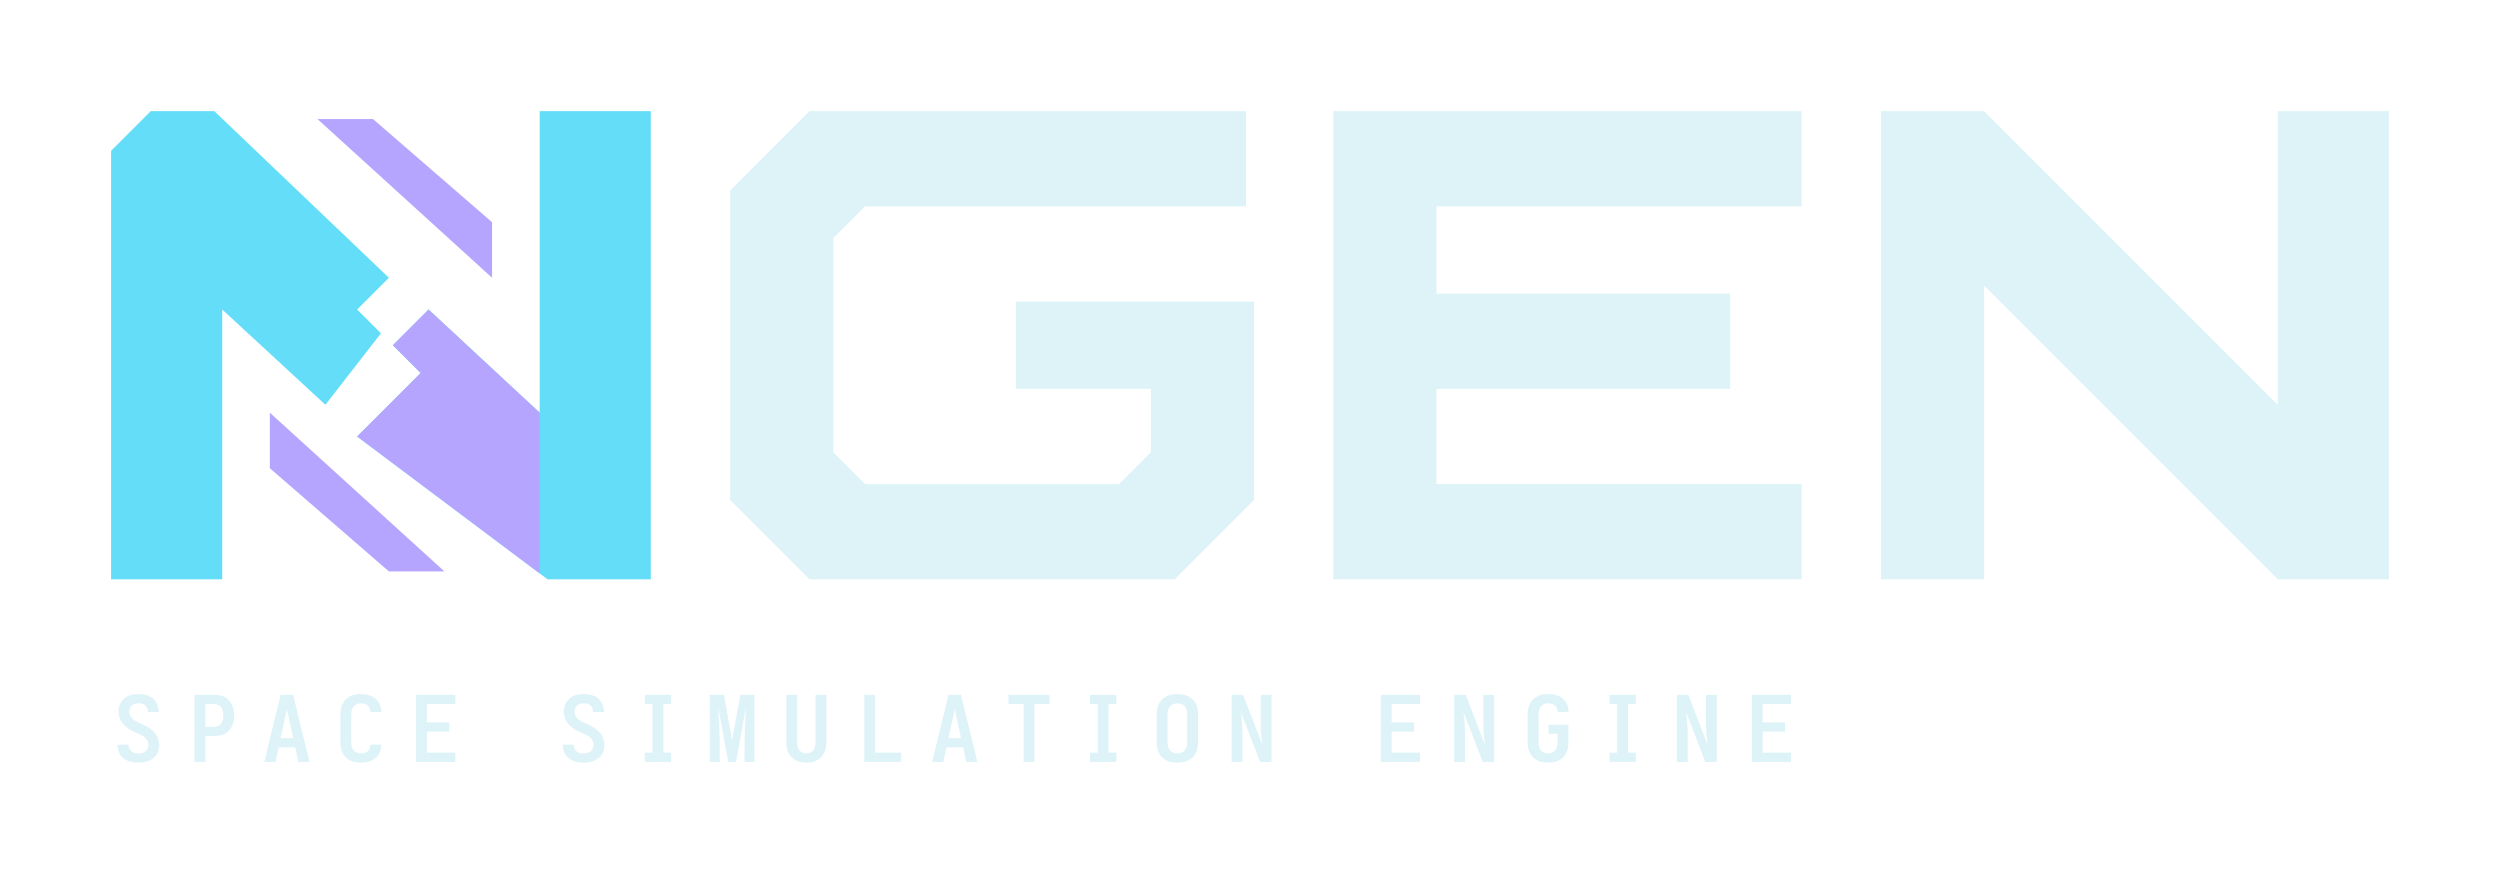
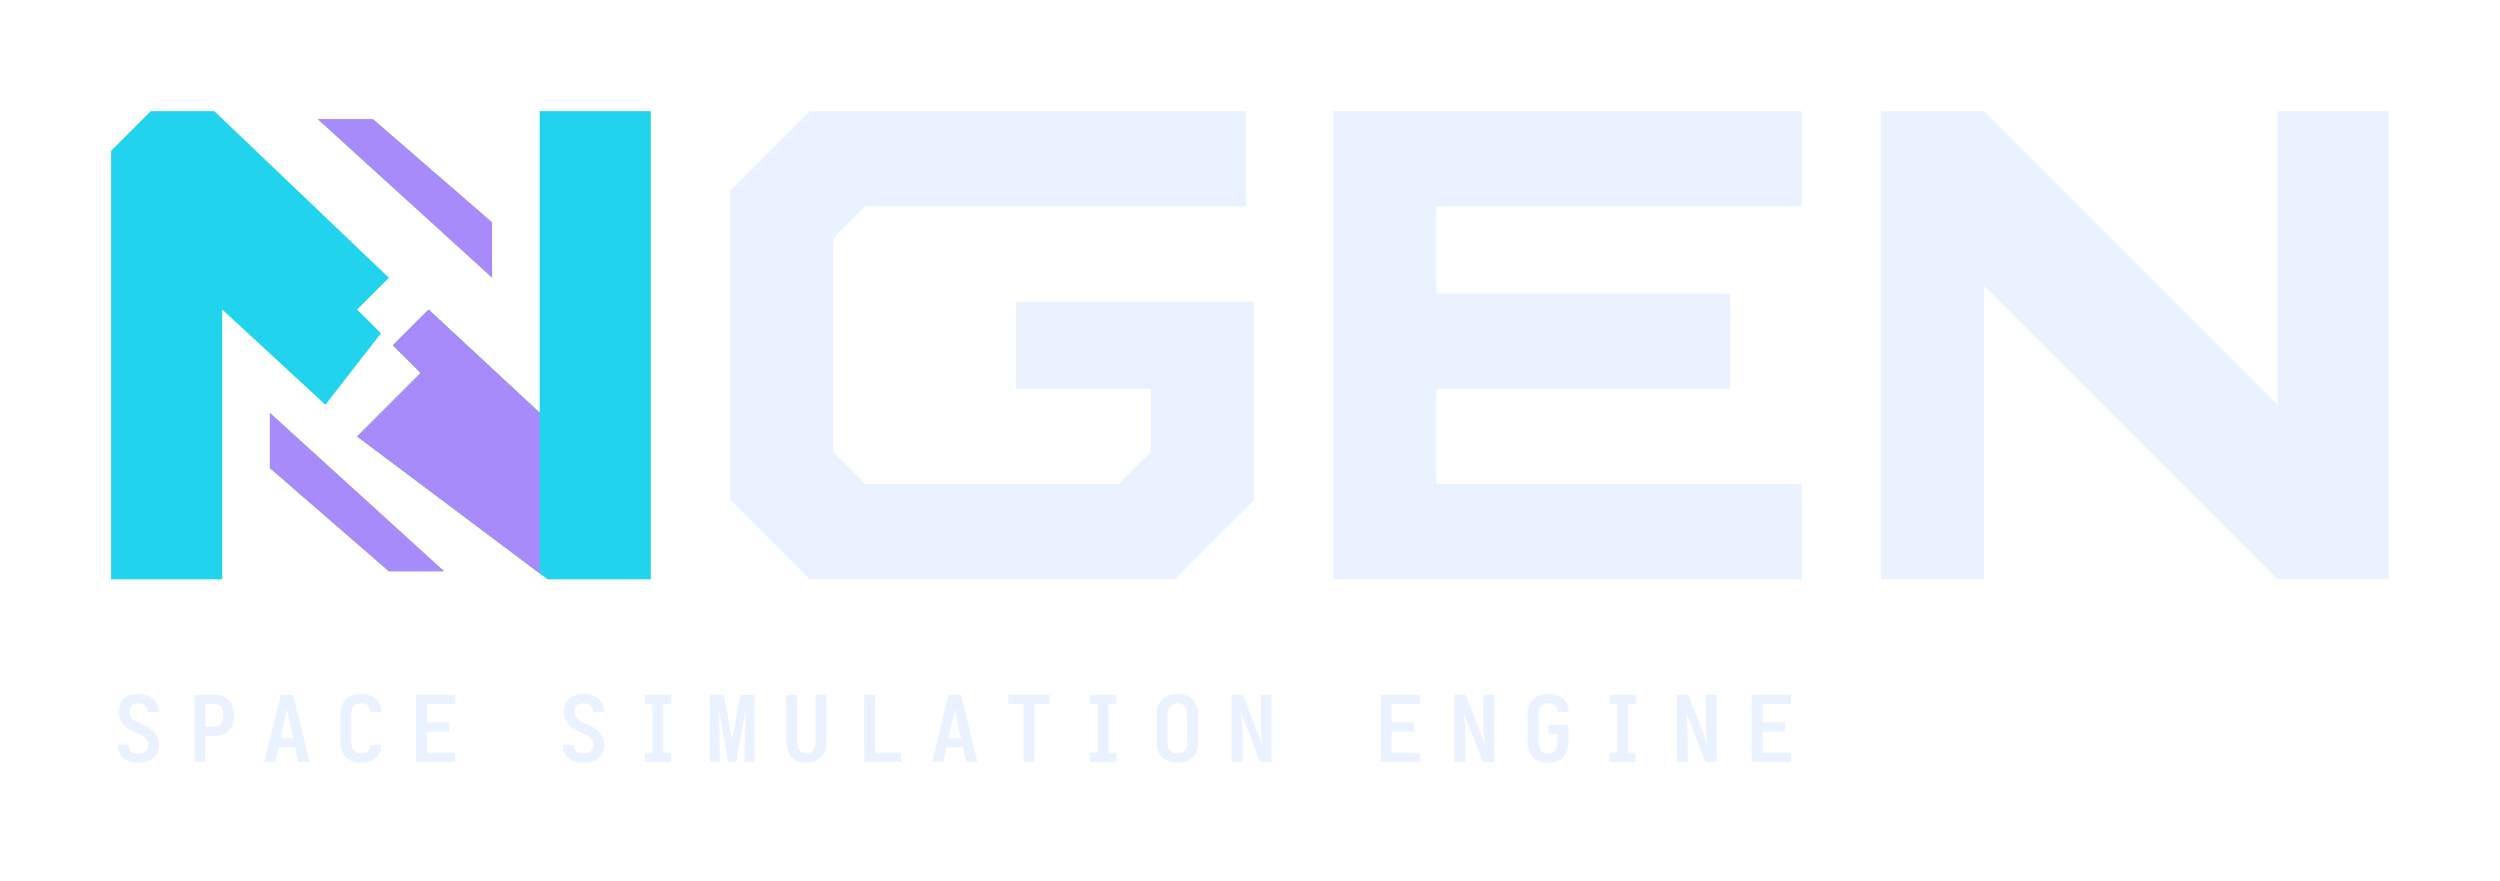
<svg xmlns="http://www.w3.org/2000/svg" viewBox="-14 -14 315 111" width="315" height="111" role="img" aria-labelledby="title">
  <g transform="translate(0 -23.5)">
    <g transform="translate(0 23.5)">
-       <path d="M0 59V5L5 0H13L35 21L31 25L34 28L27 37L14 25V59ZM40 25L54 38V0H68V59H55L31 41L39 33L35.5 29.5Z" fill="#63DDF8" />
-       <path d="M40 25L54 38V58.25L31 41L39 33L35.5 29.5ZM20 38L42 58H35L20 45Z" fill="#B6A5FF" />
+       <path d="M0 59V5L5 0H13L35 21L31 25L34 28L27 37L14 25V59ZM40 25L54 38V0H68V59H55L31 41L39 33L35.5 29.5Z" fill="#22D3EE" />
+       <path d="M40 25L54 38V58.25L31 41L39 33L35.5 29.5ZM20 38L42 58H35L20 45Z" fill="#A78BFA" />
      <g transform="rotate(180 34 29.5)">
-         <path d="M20 38L42 58H35L20 45Z" fill="#B6A5FF" />
+         <path d="M20 38L42 58H35L20 45Z" fill="#A78BFA" />
      </g>
      <g transform="translate(78 0)">
-         <path d="M10 0H65V12H17L13 16V43L17 47H49L53 43V35H36V24H66V49L56 59H10L0 49V10Z" fill="#DDF3F8" />
+         <path d="M10 0H65V12H17L13 16V43L17 47H49L53 43V35H36V24H66V49L56 59H10L0 49V10Z" fill="#EAF2FF" />
      </g>
      <g transform="translate(154 0)">
-         <path d="M0 0H59V12H13V23H50V35H13V47H59V59H0Z" fill="#DDF3F8" />
+         <path d="M0 0H59V12H13V23H50V35H13V47H59V59H0Z" fill="#EAF2FF" />
      </g>
      <g transform="translate(223 0)">
-         <path d="M0 0H13L50 37V0H64V59H50L13 22V59H0Z" fill="#DDF3F8" />
+         <path d="M0 0H13L50 37V0H64V59H50L13 22V59H0Z" fill="#EAF2FF" />
      </g>
    </g>
  </g>
  <g transform="translate(0 82) scale(0.0115 -0.0115)">
-     <path d="M299 -8Q271 -8 243.5 -4.5Q216 -1 190.0 9.0Q164 19 141.0 36.0Q118 53 102.5 76.0Q87 99 79.0 126.0Q71 153 71 181V189H190V185Q190 165 198.5 146.0Q207 127 223.0 114.5Q239 102 259.0 97.5Q279 93 299 93Q319 93 339.0 97.5Q359 102 375.0 114.5Q391 127 400.0 146.5Q409 166 409 186Q409 212 395.5 235.5Q382 259 361.0 275.0Q340 291 316.0 301.0Q292 311 268.0 321.5Q244 332 221.0 344.5Q198 357 177.0 373.0Q156 389 138.0 408.0Q120 427 107.0 450.0Q94 473 87.5 498.5Q81 524 81 550Q81 578 88.0 605.0Q95 632 110.0 655.0Q125 678 146.5 696.0Q168 714 193.5 724.5Q219 735 246.0 739.0Q273 743 301 743Q328 743 355.5 739.0Q383 735 408.0 725.0Q433 715 455.0 697.5Q477 680 491.5 657.5Q506 635 513.5 608.0Q521 581 521 554V546H402V550Q402 569 395.0 587.5Q388 606 373.5 619.0Q359 632 339.5 637.0Q320 642 301 642Q282 642 262.5 637.0Q243 632 228.5 619.0Q214 606 206.5 587.5Q199 569 199 550Q199 524 212.5 500.5Q226 477 246.5 460.5Q267 444 291.5 434.0Q316 424 340.0 413.5Q364 403 387.0 390.5Q410 378 431.0 362.5Q452 347 470.0 327.5Q488 308 500.5 285.0Q513 262 520.0 236.5Q527 211 527 185Q527 157 519.5 129.5Q512 102 496.5 78.5Q481 55 458.0 38.0Q435 21 409.0 10.5Q383 0 355.0 -4.0Q327 -8 299 -8Z" fill="#DDF3F8" />
+     <path d="M299 -8Q271 -8 243.5 -4.5Q216 -1 190.0 9.0Q164 19 141.0 36.0Q118 53 102.5 76.0Q87 99 79.0 126.0Q71 153 71 181V189H190V185Q190 165 198.5 146.0Q207 127 223.0 114.5Q239 102 259.0 97.5Q279 93 299 93Q319 93 339.0 97.5Q359 102 375.0 114.5Q391 127 400.0 146.5Q409 166 409 186Q409 212 395.5 235.5Q382 259 361.0 275.0Q340 291 316.0 301.0Q292 311 268.0 321.5Q244 332 221.0 344.5Q198 357 177.0 373.0Q156 389 138.0 408.0Q120 427 107.0 450.0Q94 473 87.5 498.5Q81 524 81 550Q81 578 88.0 605.0Q95 632 110.0 655.0Q125 678 146.5 696.0Q168 714 193.5 724.5Q219 735 246.0 739.0Q273 743 301 743Q328 743 355.5 739.0Q383 735 408.0 725.0Q433 715 455.0 697.5Q477 680 491.5 657.5Q506 635 513.5 608.0Q521 581 521 554V546H402V550Q402 569 395.0 587.5Q388 606 373.5 619.0Q359 632 339.5 637.0Q320 642 301 642Q282 642 262.5 637.0Q243 632 228.5 619.0Q214 606 206.5 587.5Q199 569 199 550Q199 524 212.5 500.5Q226 477 246.5 460.5Q267 444 291.5 434.0Q316 424 340.0 413.5Q364 403 387.0 390.5Q410 378 431.0 362.5Q452 347 470.0 327.5Q488 308 500.5 285.0Q513 262 520.0 236.5Q527 211 527 185Q527 157 519.5 129.5Q512 102 496.5 78.5Q481 55 458.0 38.0Q435 21 409.0 10.5Q383 0 355.0 -4.0Q327 -8 299 -8Z" fill="#EAF2FF" />
  </g>
  <g transform="translate(9.35 82) scale(0.0115 -0.0115)">
-     <path d="M101 0V735H319Q349 735 378.0 729.5Q407 724 433.0 710.0Q459 696 479.5 674.0Q500 652 512.5 625.0Q525 598 530.0 568.5Q535 539 535 509Q535 480 530.0 450.5Q525 421 512.5 394.0Q500 367 479.5 345.0Q459 323 433.0 309.0Q407 295 378.0 289.5Q349 284 319 284H220V0ZM220 385H319Q341 385 362.0 395.0Q383 405 395.5 423.5Q408 442 412.0 464.5Q416 487 416 509Q416 532 412.0 554.5Q408 577 395.5 595.5Q383 614 362.0 624.0Q341 634 319 634H220Z" fill="#DDF3F8" />
+     <path d="M101 0V735H319Q349 735 378.0 729.5Q407 724 433.0 710.0Q459 696 479.5 674.0Q500 652 512.5 625.0Q525 598 530.0 568.5Q535 539 535 509Q535 480 530.0 450.5Q525 421 512.5 394.0Q500 367 479.5 345.0Q459 323 433.0 309.0Q407 295 378.0 289.5Q349 284 319 284H220V0ZM220 385H319Q341 385 362.0 395.0Q383 405 395.5 423.5Q408 442 412.0 464.5Q416 487 416 509Q416 532 412.0 554.5Q408 577 395.5 595.5Q383 614 362.0 624.0Q341 634 319 634H220Z" fill="#EAF2FF" />
  </g>
  <g transform="translate(18.7 82) scale(0.0115 -0.0115)">
-     <path d="M52 0 232 735H368L548 0H425L391 159H209L175 0ZM231 260H369L319 490Q314 512 309.5 534.0Q305 556 300 578Q295 556 290.5 534.0Q286 512 281 490Z" fill="#DDF3F8" />
+     <path d="M52 0 232 735H368L548 0H425L391 159H209L175 0ZM231 260H369L319 490Q314 512 309.5 534.0Q305 556 300 578Q295 556 290.5 534.0Q286 512 281 490Z" fill="#EAF2FF" />
  </g>
  <g transform="translate(28.05 82) scale(0.0115 -0.0115)">
-     <path d="M297 -8Q267 -8 237.0 -3.0Q207 2 180.5 15.5Q154 29 132.5 50.5Q111 72 97.0 99.0Q83 126 78.0 155.5Q73 185 73 215V520Q73 550 78.0 579.5Q83 609 97.0 636.0Q111 663 132.5 684.5Q154 706 180.5 719.5Q207 733 237.0 738.0Q267 743 297 743Q325 743 352.5 739.0Q380 735 406.0 724.5Q432 714 454.0 696.5Q476 679 491.0 655.5Q506 632 513.5 605.0Q521 578 521 550V546H402V548Q402 568 394.5 587.0Q387 606 371.5 619.0Q356 632 336.5 637.0Q317 642 297 642Q274 642 252.0 633.0Q230 624 216.0 606.0Q202 588 197.0 565.5Q192 543 192 520V215Q192 192 197.0 169.5Q202 147 216.0 129.0Q230 111 252.0 102.0Q274 93 297 93Q317 93 336.5 98.0Q356 103 371.5 116.0Q387 129 394.5 148.0Q402 167 402 187V189H521V185Q521 157 513.5 130.0Q506 103 491.0 79.5Q476 56 454.0 38.5Q432 21 406.0 10.5Q380 0 352.5 -4.0Q325 -8 297 -8Z" fill="#DDF3F8" />
+     <path d="M297 -8Q267 -8 237.0 -3.0Q207 2 180.5 15.5Q154 29 132.5 50.5Q111 72 97.0 99.0Q83 126 78.0 155.5Q73 185 73 215V520Q73 550 78.0 579.5Q83 609 97.0 636.0Q111 663 132.5 684.5Q154 706 180.5 719.5Q207 733 237.0 738.0Q267 743 297 743Q325 743 352.5 739.0Q380 735 406.0 724.5Q432 714 454.0 696.5Q476 679 491.0 655.5Q506 632 513.5 605.0Q521 578 521 550V546H402V548Q402 568 394.5 587.0Q387 606 371.5 619.0Q356 632 336.5 637.0Q317 642 297 642Q274 642 252.0 633.0Q230 624 216.0 606.0Q202 588 197.0 565.5Q192 543 192 520V215Q192 192 197.0 169.5Q202 147 216.0 129.0Q230 111 252.0 102.0Q274 93 297 93Q317 93 336.5 98.0Q356 103 371.5 116.0Q387 129 394.5 148.0Q402 167 402 187V189H521V185Q521 157 513.5 130.0Q506 103 491.0 79.5Q476 56 454.0 38.5Q432 21 406.0 10.5Q380 0 352.5 -4.0Q325 -8 297 -8Z" fill="#EAF2FF" />
  </g>
  <g transform="translate(37.4 82) scale(0.0115 -0.0115)">
-     <path d="M89 0V735H519V634H208V433H453V332H208V101H519V0Z" fill="#DDF3F8" />
+     <path d="M89 0V735H519V634H208V433H453V332H208V101H519V0Z" fill="#EAF2FF" />
  </g>
  <g transform="translate(56.1 82) scale(0.0115 -0.0115)">
-     <path d="M299 -8Q271 -8 243.5 -4.5Q216 -1 190.0 9.0Q164 19 141.0 36.0Q118 53 102.5 76.0Q87 99 79.0 126.0Q71 153 71 181V189H190V185Q190 165 198.5 146.0Q207 127 223.0 114.5Q239 102 259.0 97.5Q279 93 299 93Q319 93 339.0 97.5Q359 102 375.0 114.5Q391 127 400.0 146.5Q409 166 409 186Q409 212 395.5 235.5Q382 259 361.0 275.0Q340 291 316.0 301.0Q292 311 268.0 321.5Q244 332 221.0 344.5Q198 357 177.0 373.0Q156 389 138.0 408.0Q120 427 107.0 450.0Q94 473 87.5 498.5Q81 524 81 550Q81 578 88.0 605.0Q95 632 110.0 655.0Q125 678 146.5 696.0Q168 714 193.5 724.5Q219 735 246.0 739.0Q273 743 301 743Q328 743 355.5 739.0Q383 735 408.0 725.0Q433 715 455.0 697.5Q477 680 491.5 657.5Q506 635 513.5 608.0Q521 581 521 554V546H402V550Q402 569 395.0 587.5Q388 606 373.5 619.0Q359 632 339.5 637.0Q320 642 301 642Q282 642 262.5 637.0Q243 632 228.5 619.0Q214 606 206.5 587.5Q199 569 199 550Q199 524 212.5 500.5Q226 477 246.5 460.5Q267 444 291.5 434.0Q316 424 340.0 413.5Q364 403 387.0 390.5Q410 378 431.0 362.5Q452 347 470.0 327.5Q488 308 500.5 285.0Q513 262 520.0 236.5Q527 211 527 185Q527 157 519.5 129.5Q512 102 496.5 78.5Q481 55 458.0 38.0Q435 21 409.0 10.5Q383 0 355.0 -4.0Q327 -8 299 -8Z" fill="#DDF3F8" />
+     <path d="M299 -8Q271 -8 243.5 -4.5Q216 -1 190.0 9.0Q164 19 141.0 36.0Q118 53 102.5 76.0Q87 99 79.0 126.0Q71 153 71 181V189H190V185Q190 165 198.5 146.0Q207 127 223.0 114.5Q239 102 259.0 97.5Q279 93 299 93Q319 93 339.0 97.5Q359 102 375.0 114.5Q391 127 400.0 146.5Q409 166 409 186Q409 212 395.5 235.5Q382 259 361.0 275.0Q340 291 316.0 301.0Q292 311 268.0 321.5Q244 332 221.0 344.5Q198 357 177.0 373.0Q156 389 138.0 408.0Q120 427 107.0 450.0Q94 473 87.5 498.5Q81 524 81 550Q81 578 88.0 605.0Q95 632 110.0 655.0Q125 678 146.5 696.0Q168 714 193.5 724.5Q219 735 246.0 739.0Q273 743 301 743Q328 743 355.5 739.0Q383 735 408.0 725.0Q433 715 455.0 697.5Q477 680 491.5 657.5Q506 635 513.5 608.0Q521 581 521 554V546H402V550Q402 569 395.0 587.5Q388 606 373.5 619.0Q359 632 339.5 637.0Q320 642 301 642Q282 642 262.5 637.0Q243 632 228.5 619.0Q214 606 206.5 587.5Q199 569 199 550Q199 524 212.5 500.5Q226 477 246.5 460.5Q267 444 291.5 434.0Q316 424 340.0 413.5Q364 403 387.0 390.5Q410 378 431.0 362.5Q452 347 470.0 327.5Q488 308 500.5 285.0Q513 262 520.0 236.5Q527 211 527 185Q527 157 519.5 129.5Q512 102 496.5 78.5Q481 55 458.0 38.0Q435 21 409.0 10.5Q383 0 355.0 -4.0Q327 -8 299 -8Z" fill="#EAF2FF" />
  </g>
  <g transform="translate(65.45 82) scale(0.0115 -0.0115)">
-     <path d="M156 0V101H241V634H156V735H444V634H359V101H444V0Z" fill="#DDF3F8" />
+     <path d="M156 0V101H241V634H156V735H444V634H359V101H444V0Z" fill="#EAF2FF" />
  </g>
  <g transform="translate(74.8 82) scale(0.0115 -0.0115)">
-     <path d="M55 0V735H210L300 236L390 735H545V0H436V147Q436 204 437.0 260.5Q438 317 441.0 374.0Q444 431 447.0 487.5Q450 544 452 601L343 0H257L148 601Q150 544 153.0 487.5Q156 431 159.0 374.0Q162 317 163.0 260.5Q164 204 164 147V0Z" fill="#DDF3F8" />
+     <path d="M55 0V735H210L300 236L390 735H545V0H436V147Q436 204 437.0 260.5Q438 317 441.0 374.0Q444 431 447.0 487.5Q450 544 452 601L343 0H257L148 601Q150 544 153.0 487.5Q156 431 159.0 374.0Q162 317 163.0 260.5Q164 204 164 147V0Z" fill="#EAF2FF" />
  </g>
  <g transform="translate(84.15 82) scale(0.0115 -0.0115)">
-     <path d="M300 -8Q270 -8 240.5 -2.5Q211 3 185.0 16.5Q159 30 138.0 51.5Q117 73 104.0 100.0Q91 127 86.0 156.5Q81 186 81 215V735H200V215Q200 193 204.5 170.5Q209 148 222.0 130.0Q235 112 256.5 102.5Q278 93 300 93Q322 93 343.5 102.5Q365 112 378.0 130.0Q391 148 395.5 170.5Q400 193 400 215V735H519V215Q519 186 514.0 156.5Q509 127 496.0 100.0Q483 73 462.0 51.5Q441 30 415.0 16.5Q389 3 359.5 -2.5Q330 -8 300 -8Z" fill="#DDF3F8" />
+     <path d="M300 -8Q270 -8 240.5 -2.5Q211 3 185.0 16.5Q159 30 138.0 51.5Q117 73 104.0 100.0Q91 127 86.0 156.5Q81 186 81 215V735H200V215Q200 193 204.5 170.5Q209 148 222.0 130.0Q235 112 256.5 102.5Q278 93 300 93Q322 93 343.5 102.5Q365 112 378.0 130.0Q391 148 395.5 170.5Q400 193 400 215V735H519V215Q519 186 514.0 156.5Q509 127 496.0 100.0Q483 73 462.0 51.5Q441 30 415.0 16.5Q389 3 359.5 -2.5Q330 -8 300 -8Z" fill="#EAF2FF" />
  </g>
  <g transform="translate(93.5 82) scale(0.0115 -0.0115)">
-     <path d="M122 0V735H240V101H525V0Z" fill="#DDF3F8" />
+     <path d="M122 0V735H240V101H525V0Z" fill="#EAF2FF" />
  </g>
  <g transform="translate(102.85 82) scale(0.0115 -0.0115)">
-     <path d="M52 0 232 735H368L548 0H425L391 159H209L175 0ZM231 260H369L319 490Q314 512 309.5 534.0Q305 556 300 578Q295 556 290.5 534.0Q286 512 281 490Z" fill="#DDF3F8" />
+     <path d="M52 0 232 735H368L548 0H425L391 159H209L175 0ZM231 260H369L319 490Q314 512 309.5 534.0Q305 556 300 578Q295 556 290.5 534.0Q286 512 281 490Z" fill="#EAF2FF" />
  </g>
  <g transform="translate(112.2 82) scale(0.0115 -0.0115)">
-     <path d="M241 0V634H75V735H525V634H359V0Z" fill="#DDF3F8" />
+     <path d="M241 0V634H75V735H525V634H359V0Z" fill="#EAF2FF" />
  </g>
  <g transform="translate(121.55 82) scale(0.0115 -0.0115)">
-     <path d="M156 0V101H241V634H156V735H444V634H359V101H444V0Z" fill="#DDF3F8" />
+     <path d="M156 0V101H241V634H156V735H444V634H359V101H444V0Z" fill="#EAF2FF" />
  </g>
  <g transform="translate(130.9 82) scale(0.0115 -0.0115)">
-     <path d="M300 -8Q270 -8 240.0 -3.0Q210 2 182.5 15.5Q155 29 133.0 50.5Q111 72 97.5 98.5Q84 125 78.5 155.0Q73 185 73 215V520Q73 550 78.5 580.0Q84 610 97.5 636.5Q111 663 133.0 684.5Q155 706 182.5 719.5Q210 733 240.0 738.0Q270 743 300 743Q330 743 360.0 738.0Q390 733 417.5 719.5Q445 706 467.0 684.5Q489 663 502.5 636.5Q516 610 521.5 580.0Q527 550 527 520V215Q527 185 521.5 155.0Q516 125 502.5 98.5Q489 72 467.0 50.5Q445 29 417.5 15.5Q390 2 360.0 -3.0Q330 -8 300 -8ZM300 93Q323 93 345.5 101.5Q368 110 382.5 128.0Q397 146 402.5 169.0Q408 192 408 215V520Q408 543 402.5 566.0Q397 589 382.5 607.0Q368 625 345.5 633.5Q323 642 300 642Q277 642 254.5 633.5Q232 625 217.5 607.0Q203 589 197.5 566.0Q192 543 192 520V215Q192 192 197.5 169.0Q203 146 217.5 128.0Q232 110 254.5 101.5Q277 93 300 93Z" fill="#DDF3F8" />
+     <path d="M300 -8Q270 -8 240.0 -3.0Q210 2 182.5 15.5Q155 29 133.0 50.5Q111 72 97.5 98.5Q84 125 78.5 155.0Q73 185 73 215V520Q73 550 78.5 580.0Q84 610 97.5 636.5Q111 663 133.0 684.5Q155 706 182.5 719.5Q210 733 240.0 738.0Q270 743 300 743Q330 743 360.0 738.0Q390 733 417.5 719.5Q445 706 467.0 684.5Q489 663 502.5 636.5Q516 610 521.5 580.0Q527 550 527 520V215Q527 185 521.5 155.0Q516 125 502.5 98.5Q489 72 467.0 50.5Q445 29 417.5 15.5Q390 2 360.0 -3.0Q330 -8 300 -8ZM300 93Q323 93 345.5 101.5Q368 110 382.5 128.0Q397 146 402.5 169.0Q408 192 408 215V520Q408 543 402.5 566.0Q397 589 382.5 607.0Q368 625 345.5 633.5Q323 642 300 642Q277 642 254.5 633.5Q232 625 217.5 607.0Q203 589 197.5 566.0Q192 543 192 520V215Q192 192 197.5 169.0Q203 146 217.5 128.0Q232 110 254.5 101.5Q277 93 300 93Z" fill="#EAF2FF" />
  </g>
  <g transform="translate(140.25 82) scale(0.0115 -0.0115)">
-     <path d="M81 0V735H207L418 187Q414 218 410.5 250.0Q407 282 404.5 313.5Q402 345 401.0 377.0Q400 409 400 441V735H519V0H393L182 548Q186 517 189.5 485.0Q193 453 195.5 421.5Q198 390 199.0 358.0Q200 326 200 294V0Z" fill="#DDF3F8" />
+     <path d="M81 0V735H207L418 187Q414 218 410.5 250.0Q407 282 404.5 313.5Q402 345 401.0 377.0Q400 409 400 441V735H519V0H393L182 548Q186 517 189.5 485.0Q193 453 195.5 421.5Q198 390 199.0 358.0Q200 326 200 294V0Z" fill="#EAF2FF" />
  </g>
  <g transform="translate(158.95 82) scale(0.0115 -0.0115)">
-     <path d="M89 0V735H519V634H208V433H453V332H208V101H519V0Z" fill="#DDF3F8" />
+     <path d="M89 0V735H519V634H208V433H453V332H208V101H519V0Z" fill="#EAF2FF" />
  </g>
  <g transform="translate(168.3 82) scale(0.0115 -0.0115)">
-     <path d="M81 0V735H207L418 187Q414 218 410.5 250.0Q407 282 404.5 313.5Q402 345 401.0 377.0Q400 409 400 441V735H519V0H393L182 548Q186 517 189.5 485.0Q193 453 195.5 421.5Q198 390 199.0 358.0Q200 326 200 294V0Z" fill="#DDF3F8" />
+     <path d="M81 0V735H207L418 187Q414 218 410.5 250.0Q407 282 404.5 313.5Q402 345 401.0 377.0Q400 409 400 441V735H519V0H393L182 548Q186 517 189.5 485.0Q193 453 195.5 421.5Q198 390 199.0 358.0Q200 326 200 294V0Z" fill="#EAF2FF" />
  </g>
  <g transform="translate(177.65 82) scale(0.0115 -0.0115)">
-     <path d="M296 -8Q266 -8 236.5 -3.0Q207 2 180.0 15.5Q153 29 131.5 50.5Q110 72 96.5 99.0Q83 126 78.0 155.5Q73 185 73 215V520Q73 550 78.0 579.5Q83 609 97.0 636.0Q111 663 132.5 684.5Q154 706 180.5 719.5Q207 733 237.0 738.0Q267 743 297 743Q325 743 352.5 739.0Q380 735 406.0 724.5Q432 714 454.0 696.5Q476 679 491.0 655.5Q506 632 513.5 605.0Q521 578 521 550V546H402V548Q402 568 394.5 587.0Q387 606 371.5 619.0Q356 632 336.5 637.0Q317 642 297 642Q274 642 252.0 633.0Q230 624 216.0 606.0Q202 588 197.0 565.5Q192 543 192 520V215Q192 192 197.0 169.5Q202 147 216.0 129.0Q230 111 251.5 102.0Q273 93 296 93Q319 93 340.5 102.0Q362 111 376.0 129.0Q390 147 395.0 169.5Q400 192 400 215V307H300V407H519V215Q519 185 514.0 155.5Q509 126 495.5 99.0Q482 72 460.5 50.5Q439 29 412.0 15.5Q385 2 355.5 -3.0Q326 -8 296 -8Z" fill="#DDF3F8" />
+     <path d="M296 -8Q266 -8 236.5 -3.0Q207 2 180.0 15.5Q153 29 131.5 50.5Q110 72 96.5 99.0Q83 126 78.0 155.5Q73 185 73 215V520Q73 550 78.0 579.5Q83 609 97.0 636.0Q111 663 132.5 684.5Q154 706 180.5 719.5Q207 733 237.0 738.0Q267 743 297 743Q325 743 352.5 739.0Q380 735 406.0 724.5Q432 714 454.0 696.5Q476 679 491.0 655.5Q506 632 513.5 605.0Q521 578 521 550V546H402V548Q402 568 394.5 587.0Q387 606 371.5 619.0Q356 632 336.5 637.0Q317 642 297 642Q274 642 252.0 633.0Q230 624 216.0 606.0Q202 588 197.0 565.5Q192 543 192 520V215Q192 192 197.0 169.5Q202 147 216.0 129.0Q230 111 251.5 102.0Q273 93 296 93Q319 93 340.5 102.0Q362 111 376.0 129.0Q390 147 395.0 169.5Q400 192 400 215V307H300V407H519V215Q519 185 514.0 155.5Q509 126 495.5 99.0Q482 72 460.5 50.5Q439 29 412.0 15.5Q385 2 355.5 -3.0Q326 -8 296 -8Z" fill="#EAF2FF" />
  </g>
  <g transform="translate(187 82) scale(0.0115 -0.0115)">
-     <path d="M156 0V101H241V634H156V735H444V634H359V101H444V0Z" fill="#DDF3F8" />
+     <path d="M156 0V101H241V634H156V735H444V634H359V101H444V0Z" fill="#EAF2FF" />
  </g>
  <g transform="translate(196.35 82) scale(0.0115 -0.0115)">
-     <path d="M81 0V735H207L418 187Q414 218 410.5 250.0Q407 282 404.5 313.5Q402 345 401.0 377.0Q400 409 400 441V735H519V0H393L182 548Q186 517 189.5 485.0Q193 453 195.5 421.5Q198 390 199.0 358.0Q200 326 200 294V0Z" fill="#DDF3F8" />
+     <path d="M81 0V735H207L418 187Q414 218 410.5 250.0Q407 282 404.5 313.5Q402 345 401.0 377.0Q400 409 400 441V735H519V0H393L182 548Q186 517 189.5 485.0Q193 453 195.5 421.5Q198 390 199.0 358.0Q200 326 200 294V0Z" fill="#EAF2FF" />
  </g>
  <g transform="translate(205.7 82) scale(0.0115 -0.0115)">
-     <path d="M89 0V735H519V634H208V433H453V332H208V101H519V0Z" fill="#DDF3F8" />
+     <path d="M89 0V735H519V634H208V433H453V332H208V101H519V0Z" fill="#EAF2FF" />
  </g>
</svg>
